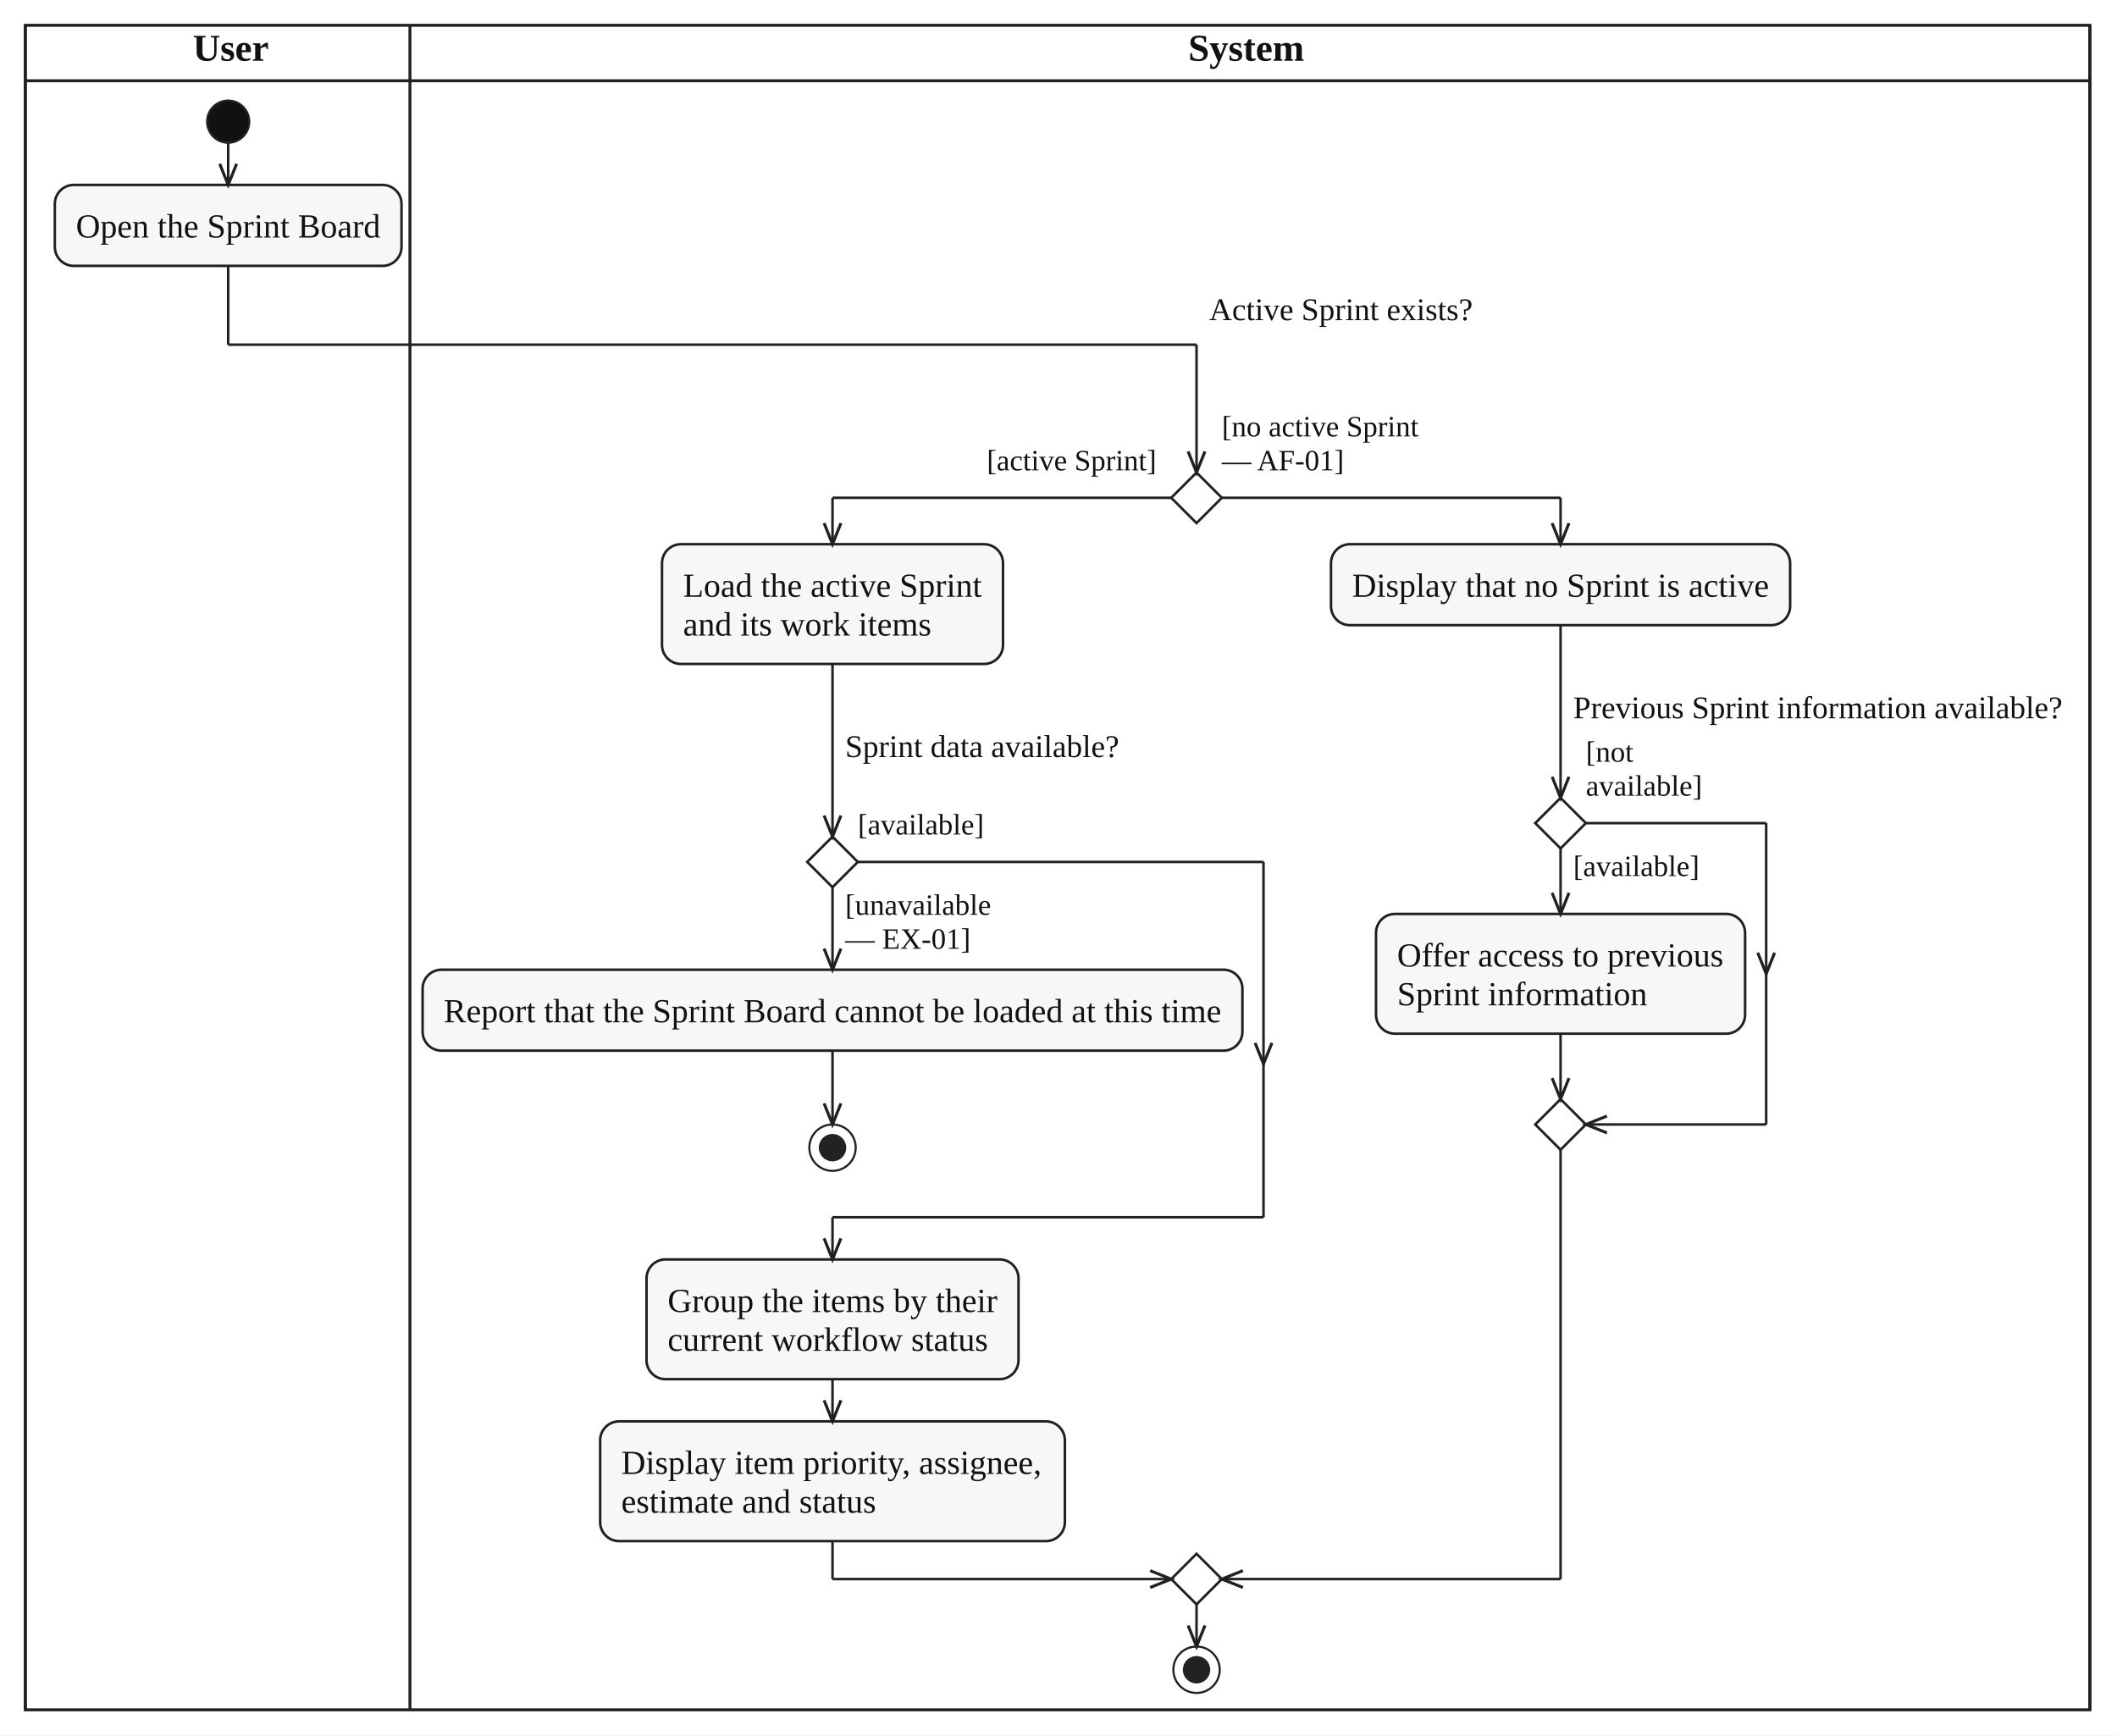
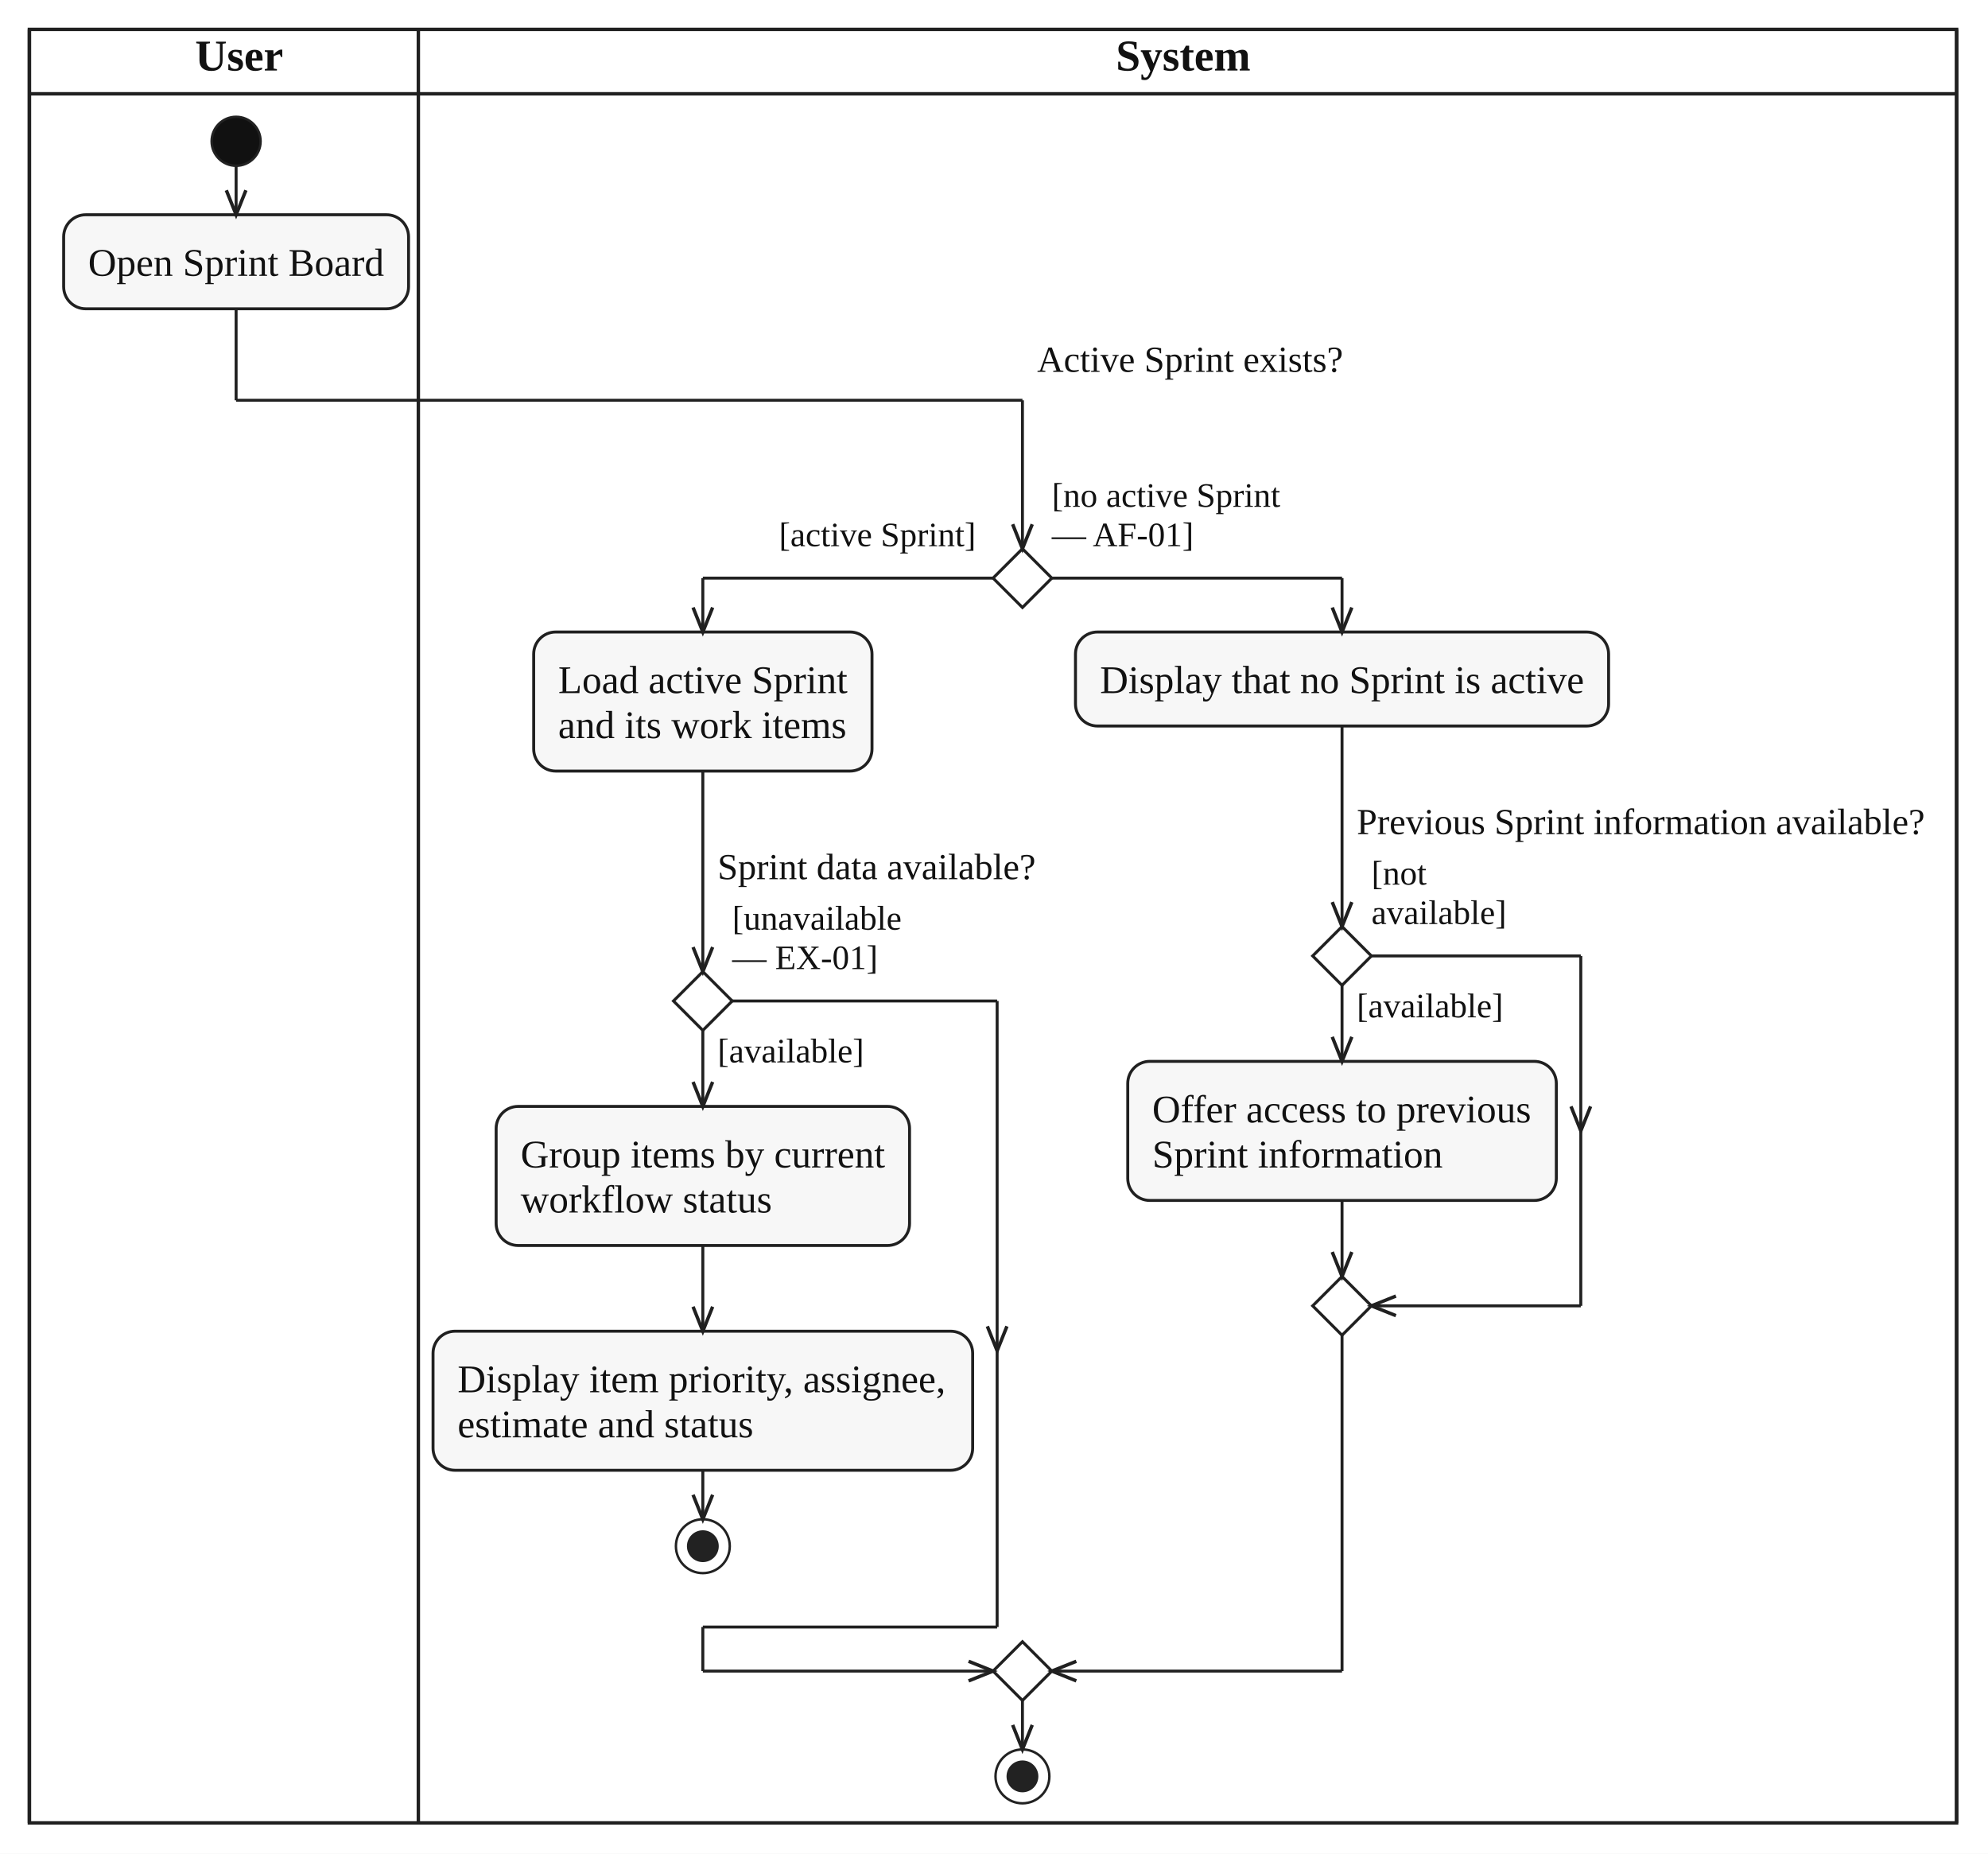
- <svg xmlns="http://www.w3.org/2000/svg" contentStyleType="text/css" height="823px" preserveAspectRatio="none" style="width:1004px;height:823px;background:#FFFFFF;" version="1.1" viewBox="-5 0.394 1004 823" width="1004px" zoomAndPan="magnify" data-pres-formatted="1">
-   <rect id="pres-background" x="-5" y="0.394" width="1004" height="823" fill="#FFFFFF" stroke="none" />
+ <svg xmlns="http://www.w3.org/2000/svg" contentStyleType="text/css" height="757px" preserveAspectRatio="none" style="width:812px;height:757px;background:#FFFFFF;" version="1.1" viewBox="-5 0.394 812 757" width="812px" zoomAndPan="magnify" data-pres-formatted="1">
+   <rect id="pres-background" x="-5" y="0.394" width="812" height="757" fill="#FFFFFF" stroke="none" />
  <defs />
  <g>
-     <rect fill="#FFFFFF" height="30.698" style="stroke:#FFFFFF;stroke-width:1.0;" width="964.383" x="15" y="12.394" />
-     <ellipse cx="103.211" cy="58.092" fill="#111111" rx="10" ry="10" style="stroke:#222222;stroke-width:1.0;" />
-     <rect fill="#F7F7F7" height="38.398" rx="9" ry="9" style="stroke:#202020;stroke-width:1.2;" width="164.422" x="21" y="88.092" />
-     <text fill="#111111" font-family="Times New Roman" font-size="16" lengthAdjust="spacing" textLength="144.422" x="31" y="113.029">Open the Sprint Board</text>
-     <line style="stroke:#202020;stroke-width:1.4;" x1="7" x2="7" y1="12.394" y2="811.254" />
-     <polygon fill="#FFFFFF" points="562.463,224.477,574.463,236.477,562.463,248.477,550.463,236.477,562.463,224.477" style="stroke:#202020;stroke-width:1.2;" />
-     <text fill="#111111" font-family="Times New Roman" font-size="15" lengthAdjust="spacing" textLength="124.981" x="568.463" y="152.239">Active Sprint exists?</text>
-     <text fill="#111111" font-family="Times New Roman" font-size="15" lengthAdjust="spacing" textLength="3.75" x="568.463" y="169.487"> </text>
-     <text fill="#111111" font-family="Times New Roman" font-size="15" lengthAdjust="spacing" textLength="3.75" x="568.463" y="186.736"> </text>
-     <text fill="#111111" font-family="Times New Roman" font-size="15" lengthAdjust="spacing" textLength="3.75" x="568.463" y="203.984"> </text>
-     <text fill="#111111" font-family="Times New Roman" font-size="15" lengthAdjust="spacing" textLength="3.75" x="568.463" y="221.233"> </text>
-     <text fill="#111111" font-family="Times New Roman" font-size="14" lengthAdjust="spacing" textLength="87.473" x="462.99" y="223.449">[active Sprint]  </text>
-     <text fill="#111111" font-family="Times New Roman" font-size="6" lengthAdjust="spacing" textLength="1.5" x="462.99" y="232.079"> </text>
-     <text fill="#111111" font-family="Times New Roman" font-size="14" lengthAdjust="spacing" textLength="100.311" x="574.463" y="207.351">  [no active Sprint</text>
-     <text fill="#111111" font-family="Times New Roman" font-size="14" lengthAdjust="spacing" textLength="65.721" x="574.463" y="223.449">  — AF-01]</text>
-     <text fill="#111111" font-family="Times New Roman" font-size="6" lengthAdjust="spacing" textLength="1.5" x="574.463" y="232.079"> </text>
-     <rect fill="#F7F7F7" height="56.797" rx="9" ry="9" style="stroke:#202020;stroke-width:1.2;" width="161.734" x="308.957" y="258.478" />
-     <text fill="#111111" font-family="Times New Roman" font-size="16" lengthAdjust="spacing" textLength="141.734" x="318.957" y="283.415">Load the active Sprint</text>
-     <text fill="#111111" font-family="Times New Roman" font-size="16" lengthAdjust="spacing" textLength="117.766" x="318.957" y="301.813">and its work items</text>
-     <rect fill="#F7F7F7" height="38.398" rx="9" ry="9" style="stroke:#202020;stroke-width:1.2;" width="388.805" x="195.422" y="460.262" />
-     <text fill="#111111" font-family="Times New Roman" font-size="16" lengthAdjust="spacing" textLength="368.805" x="205.422" y="485.199">Report that the Sprint Board cannot be loaded at this time</text>
-     <ellipse cx="389.824" cy="544.66" fill="none" rx="11" ry="11" style="stroke:#222222;stroke-width:1.0;" />
-     <ellipse cx="389.824" cy="544.66" fill="#222222" rx="6" ry="6" style="stroke:#222222;stroke-width:1.0;" />
-     <polygon fill="#FFFFFF" points="389.824,397.163,401.824,409.163,389.824,421.163,377.824,409.163,389.824,397.163" style="stroke:#202020;stroke-width:1.2;" />
-     <text fill="#111111" font-family="Times New Roman" font-size="15" lengthAdjust="spacing" textLength="129.946" x="395.824" y="359.421">Sprint data available?</text>
-     <text fill="#111111" font-family="Times New Roman" font-size="15" lengthAdjust="spacing" textLength="3.75" x="395.824" y="376.67"> </text>
-     <text fill="#111111" font-family="Times New Roman" font-size="15" lengthAdjust="spacing" textLength="3.75" x="395.824" y="393.918"> </text>
-     <text fill="#111111" font-family="Times New Roman" font-size="14" lengthAdjust="spacing" textLength="76.186" x="395.824" y="434.233">  [unavailable</text>
-     <text fill="#111111" font-family="Times New Roman" font-size="14" lengthAdjust="spacing" textLength="66.486" x="395.824" y="450.332">  — EX-01]</text>
-     <text fill="#111111" font-family="Times New Roman" font-size="6" lengthAdjust="spacing" textLength="1.5" x="395.824" y="458.962"> </text>
-     <text fill="#111111" font-family="Times New Roman" font-size="14" lengthAdjust="spacing" textLength="66.849" x="401.824" y="396.135">[available]  </text>
-     <text fill="#111111" font-family="Times New Roman" font-size="6" lengthAdjust="spacing" textLength="1.5" x="401.824" y="404.765"> </text>
-     <rect fill="#F7F7F7" height="56.797" rx="9" ry="9" style="stroke:#202020;stroke-width:1.2;" width="176.414" x="301.617" y="597.66" />
-     <text fill="#111111" font-family="Times New Roman" font-size="16" lengthAdjust="spacing" textLength="156.414" x="311.617" y="622.598">Group the items by their</text>
-     <text fill="#111111" font-family="Times New Roman" font-size="16" lengthAdjust="spacing" textLength="151.961" x="311.617" y="640.996">current workflow status</text>
-     <rect fill="#F7F7F7" height="56.797" rx="9" ry="9" style="stroke:#202020;stroke-width:1.2;" width="220.406" x="279.621" y="674.457" />
-     <text fill="#111111" font-family="Times New Roman" font-size="16" lengthAdjust="spacing" textLength="200.406" x="289.621" y="699.394">Display item priority, assignee,</text>
-     <text fill="#111111" font-family="Times New Roman" font-size="16" lengthAdjust="spacing" textLength="120.859" x="289.621" y="717.793">estimate and status</text>
-     <rect fill="#F7F7F7" height="38.398" rx="9" ry="9" style="stroke:#202020;stroke-width:1.2;" width="217.75" x="626.227" y="258.478" />
-     <text fill="#111111" font-family="Times New Roman" font-size="16" lengthAdjust="spacing" textLength="197.75" x="636.227" y="283.415">Display that no Sprint is active</text>
-     <rect fill="#F7F7F7" height="56.797" rx="9" ry="9" style="stroke:#202020;stroke-width:1.2;" width="175.047" x="647.578" y="433.814" />
-     <text fill="#111111" font-family="Times New Roman" font-size="16" lengthAdjust="spacing" textLength="155.047" x="657.578" y="458.752">Offer access to previous</text>
-     <text fill="#111111" font-family="Times New Roman" font-size="16" lengthAdjust="spacing" textLength="118.656" x="657.578" y="477.15">Sprint information</text>
-     <polygon fill="#FFFFFF" points="735.102,378.765,747.102,390.765,735.102,402.765,723.102,390.765,735.102,378.765" style="stroke:#202020;stroke-width:1.2;" />
-     <text fill="#111111" font-family="Times New Roman" font-size="15" lengthAdjust="spacing" textLength="232.031" x="741.102" y="341.023">Previous Sprint information available?</text>
-     <text fill="#111111" font-family="Times New Roman" font-size="15" lengthAdjust="spacing" textLength="3.75" x="741.102" y="358.272"> </text>
-     <text fill="#111111" font-family="Times New Roman" font-size="15" lengthAdjust="spacing" textLength="3.75" x="741.102" y="375.52"> </text>
-     <text fill="#111111" font-family="Times New Roman" font-size="14" lengthAdjust="spacing" textLength="66.849" x="741.102" y="415.835">[available]  </text>
-     <text fill="#111111" font-family="Times New Roman" font-size="6" lengthAdjust="spacing" textLength="1.5" x="741.102" y="424.465"> </text>
-     <text fill="#111111" font-family="Times New Roman" font-size="14" lengthAdjust="spacing" textLength="29.552" x="747.102" y="361.638">  [not</text>
-     <text fill="#111111" font-family="Times New Roman" font-size="14" lengthAdjust="spacing" textLength="62.187" x="747.102" y="377.736">  available]</text>
-     <text fill="#111111" font-family="Times New Roman" font-size="6" lengthAdjust="spacing" textLength="1.5" x="747.102" y="386.366"> </text>
-     <polygon fill="#FFFFFF" points="735.102,521.66,747.102,533.66,735.102,545.66,723.102,533.66,735.102,521.66" style="stroke:#202020;stroke-width:1.2;" />
-     <polygon fill="#FFFFFF" points="562.463,737.254,574.463,749.254,562.463,761.254,550.463,749.254,562.463,737.254" style="stroke:#202020;stroke-width:1.2;" />
-     <ellipse cx="562.463" cy="792.254" fill="none" rx="11" ry="11" style="stroke:#222222;stroke-width:1.0;" />
-     <ellipse cx="562.463" cy="792.254" fill="#222222" rx="6" ry="6" style="stroke:#222222;stroke-width:1.0;" />
-     <line style="stroke:#202020;stroke-width:1.4;" x1="189.422" x2="189.422" y1="12.394" y2="811.254" />
-     <line style="stroke:#202020;stroke-width:1.4;" x1="986.133" x2="986.133" y1="12.394" y2="811.254" />
-     <line style="stroke:#202020;stroke-width:1.2;" x1="103.211" x2="103.211" y1="68.092" y2="88.092" />
-     <polyline points="99.211,78.092 103.211,88.092 107.211,78.092" fill="none" stroke="#202020" stroke-width="1.4" stroke-linejoin="miter" stroke-linecap="butt" class="open-arrowhead" />
-     <line style="stroke:#202020;stroke-width:1.2;" x1="389.824" x2="389.824" y1="498.66" y2="533.66" />
-     <polyline points="385.824,523.66 389.824,533.66 393.824,523.66" fill="none" stroke="#202020" stroke-width="1.4" stroke-linejoin="miter" stroke-linecap="butt" class="open-arrowhead" />
-     <line style="stroke:#202020;stroke-width:1.2;" x1="389.824" x2="389.824" y1="421.163" y2="460.262" />
-     <polyline points="385.824,450.262 389.824,460.262 393.824,450.262" fill="none" stroke="#202020" stroke-width="1.4" stroke-linejoin="miter" stroke-linecap="butt" class="open-arrowhead" />
-     <line style="stroke:#202020;stroke-width:1.2;" x1="401.824" x2="594.227" y1="409.163" y2="409.163" />
-     <polyline points="590.227,494.961 594.227,504.961 598.227,494.961" fill="none" stroke="#202020" stroke-width="1.4" stroke-linejoin="miter" stroke-linecap="butt" class="open-arrowhead" />
-     <line style="stroke:#202020;stroke-width:1.2;" x1="594.227" x2="594.227" y1="409.163" y2="577.66" />
-     <line style="stroke:#202020;stroke-width:1.2;" x1="594.227" x2="389.824" y1="577.66" y2="577.66" />
-     <line style="stroke:#202020;stroke-width:1.2;" x1="389.824" x2="389.824" y1="577.66" y2="597.66" />
-     <polyline points="385.824,587.66 389.824,597.66 393.824,587.66" fill="none" stroke="#202020" stroke-width="1.4" stroke-linejoin="miter" stroke-linecap="butt" class="open-arrowhead" />
-     <line style="stroke:#202020;stroke-width:1.2;" x1="389.824" x2="389.824" y1="315.274" y2="397.163" />
-     <polyline points="385.824,387.163 389.824,397.163 393.824,387.163" fill="none" stroke="#202020" stroke-width="1.4" stroke-linejoin="miter" stroke-linecap="butt" class="open-arrowhead" />
-     <line style="stroke:#202020;stroke-width:1.2;" x1="389.824" x2="389.824" y1="654.457" y2="674.457" />
-     <polyline points="385.824,664.457 389.824,674.457 393.824,664.457" fill="none" stroke="#202020" stroke-width="1.4" stroke-linejoin="miter" stroke-linecap="butt" class="open-arrowhead" />
-     <line style="stroke:#202020;stroke-width:1.2;" x1="735.102" x2="735.102" y1="402.765" y2="433.814" />
-     <polyline points="731.102,423.814 735.102,433.814 739.102,423.814" fill="none" stroke="#202020" stroke-width="1.4" stroke-linejoin="miter" stroke-linecap="butt" class="open-arrowhead" />
-     <line style="stroke:#202020;stroke-width:1.2;" x1="747.102" x2="832.625" y1="390.765" y2="390.765" />
-     <polyline points="828.625,452.212 832.625,462.212 836.625,452.212" fill="none" stroke="#202020" stroke-width="1.4" stroke-linejoin="miter" stroke-linecap="butt" class="open-arrowhead" />
-     <line style="stroke:#202020;stroke-width:1.2;" x1="832.625" x2="832.625" y1="390.765" y2="533.66" />
-     <line style="stroke:#202020;stroke-width:1.2;" x1="832.625" x2="747.102" y1="533.66" y2="533.66" />
-     <polyline points="757.102,529.66 747.102,533.66 757.102,537.66" fill="none" stroke="#202020" stroke-width="1.4" stroke-linejoin="miter" stroke-linecap="butt" class="open-arrowhead" />
-     <line style="stroke:#202020;stroke-width:1.2;" x1="735.102" x2="735.102" y1="490.611" y2="521.66" />
-     <polyline points="731.102,511.66 735.102,521.66 739.102,511.66" fill="none" stroke="#202020" stroke-width="1.4" stroke-linejoin="miter" stroke-linecap="butt" class="open-arrowhead" />
-     <line style="stroke:#202020;stroke-width:1.2;" x1="735.102" x2="735.102" y1="296.876" y2="378.765" />
-     <polyline points="731.102,368.765 735.102,378.765 739.102,368.765" fill="none" stroke="#202020" stroke-width="1.4" stroke-linejoin="miter" stroke-linecap="butt" class="open-arrowhead" />
-     <line style="stroke:#202020;stroke-width:1.2;" x1="550.463" x2="389.824" y1="236.477" y2="236.477" />
-     <line style="stroke:#202020;stroke-width:1.2;" x1="389.824" x2="389.824" y1="236.477" y2="258.478" />
-     <polyline points="385.824,248.477 389.824,258.478 393.824,248.477" fill="none" stroke="#202020" stroke-width="1.4" stroke-linejoin="miter" stroke-linecap="butt" class="open-arrowhead" />
-     <line style="stroke:#202020;stroke-width:1.2;" x1="574.463" x2="735.102" y1="236.477" y2="236.477" />
-     <line style="stroke:#202020;stroke-width:1.2;" x1="735.102" x2="735.102" y1="236.477" y2="258.478" />
-     <polyline points="731.102,248.477 735.102,258.478 739.102,248.477" fill="none" stroke="#202020" stroke-width="1.4" stroke-linejoin="miter" stroke-linecap="butt" class="open-arrowhead" />
-     <line style="stroke:#202020;stroke-width:1.2;" x1="389.824" x2="389.824" y1="731.254" y2="749.254" />
-     <line style="stroke:#202020;stroke-width:1.2;" x1="389.824" x2="550.463" y1="749.254" y2="749.254" />
-     <polyline points="540.463,745.254 550.463,749.254 540.463,753.254" fill="none" stroke="#202020" stroke-width="1.4" stroke-linejoin="miter" stroke-linecap="butt" class="open-arrowhead" />
-     <line style="stroke:#202020;stroke-width:1.2;" x1="735.102" x2="735.102" y1="545.66" y2="749.254" />
-     <line style="stroke:#202020;stroke-width:1.2;" x1="735.102" x2="574.463" y1="749.254" y2="749.254" />
-     <polyline points="584.463,745.254 574.463,749.254 584.463,753.254" fill="none" stroke="#202020" stroke-width="1.4" stroke-linejoin="miter" stroke-linecap="butt" class="open-arrowhead" />
-     <line style="stroke:#202020;stroke-width:1.2;" x1="562.463" x2="562.463" y1="761.254" y2="781.254" />
-     <polyline points="558.463,771.254 562.463,781.254 566.463,771.254" fill="none" stroke="#202020" stroke-width="1.4" stroke-linejoin="miter" stroke-linecap="butt" class="open-arrowhead" />
-     <line style="stroke:#202020;stroke-width:1.2;" x1="103.211" x2="103.211" y1="126.49" y2="163.856" />
-     <line style="stroke:#202020;stroke-width:1.2;" x1="103.211" x2="562.463" y1="163.856" y2="163.856" />
-     <line style="stroke:#202020;stroke-width:1.2;" x1="562.463" x2="562.463" y1="163.856" y2="224.477" />
-     <polyline points="558.463,214.477 562.463,224.477 566.463,214.477" fill="none" stroke="#202020" stroke-width="1.4" stroke-linejoin="miter" stroke-linecap="butt" class="open-arrowhead" />
-     <text fill="#111111" font-family="Times New Roman" font-size="18" font-weight="bold" lengthAdjust="spacing" textLength="35.982" x="86.47" y="29.198">User</text>
-     <text fill="#111111" font-family="Times New Roman" font-size="7" font-weight="bold" lengthAdjust="spacing" textLength="1.75" x="81.97" y="39.627"> </text>
-     <text fill="#111111" font-family="Times New Roman" font-size="18" font-weight="bold" lengthAdjust="spacing" textLength="54.993" x="558.531" y="29.198">System</text>
-     <text fill="#111111" font-family="Times New Roman" font-size="7" font-weight="bold" lengthAdjust="spacing" textLength="1.75" x="554.031" y="39.627"> </text>
+     <rect fill="#FFFFFF" height="30.698" style="stroke:#FFFFFF;stroke-width:1.0;" width="772.438" x="15" y="12.394" />
+     <ellipse cx="91.438" cy="58.092" fill="#111111" rx="10" ry="10" style="stroke:#222222;stroke-width:1.0;" />
+     <rect fill="#F7F7F7" height="38.398" rx="9" ry="9" style="stroke:#202020;stroke-width:1.2;" width="140.875" x="21" y="88.092" />
+     <text fill="#111111" font-family="Times New Roman" font-size="16" lengthAdjust="spacing" textLength="120.875" x="31" y="113.029">Open Sprint Board</text>
+     <line style="stroke:#202020;stroke-width:1.4;" x1="7" x2="7" y1="12.394" y2="744.806" />
+     <polygon fill="#FFFFFF" points="412.617,224.477,424.617,236.477,412.617,248.477,400.617,236.477,412.617,224.477" style="stroke:#202020;stroke-width:1.2;" />
+     <text fill="#111111" font-family="Times New Roman" font-size="15" lengthAdjust="spacing" textLength="124.981" x="418.617" y="152.239">Active Sprint exists?</text>
+     <text fill="#111111" font-family="Times New Roman" font-size="15" lengthAdjust="spacing" textLength="3.75" x="418.617" y="169.487"> </text>
+     <text fill="#111111" font-family="Times New Roman" font-size="15" lengthAdjust="spacing" textLength="3.75" x="418.617" y="186.736"> </text>
+     <text fill="#111111" font-family="Times New Roman" font-size="15" lengthAdjust="spacing" textLength="3.75" x="418.617" y="203.984"> </text>
+     <text fill="#111111" font-family="Times New Roman" font-size="15" lengthAdjust="spacing" textLength="3.75" x="418.617" y="221.233"> </text>
+     <text fill="#111111" font-family="Times New Roman" font-size="14" lengthAdjust="spacing" textLength="87.473" x="313.144" y="223.449">[active Sprint]  </text>
+     <text fill="#111111" font-family="Times New Roman" font-size="6" lengthAdjust="spacing" textLength="1.5" x="313.144" y="232.079"> </text>
+     <text fill="#111111" font-family="Times New Roman" font-size="14" lengthAdjust="spacing" textLength="100.311" x="424.617" y="207.351">  [no active Sprint</text>
+     <text fill="#111111" font-family="Times New Roman" font-size="14" lengthAdjust="spacing" textLength="65.721" x="424.617" y="223.449">  — AF-01]</text>
+     <text fill="#111111" font-family="Times New Roman" font-size="6" lengthAdjust="spacing" textLength="1.5" x="424.617" y="232.079"> </text>
+     <rect fill="#F7F7F7" height="56.797" rx="9" ry="9" style="stroke:#202020;stroke-width:1.2;" width="138.188" x="212.984" y="258.478" />
+     <text fill="#111111" font-family="Times New Roman" font-size="16" lengthAdjust="spacing" textLength="118.188" x="222.984" y="283.415">Load active Sprint</text>
+     <text fill="#111111" font-family="Times New Roman" font-size="16" lengthAdjust="spacing" textLength="117.766" x="222.984" y="301.813">and its work items</text>
+     <rect fill="#F7F7F7" height="56.797" rx="9" ry="9" style="stroke:#202020;stroke-width:1.2;" width="168.852" x="197.652" y="452.212" />
+     <text fill="#111111" font-family="Times New Roman" font-size="16" lengthAdjust="spacing" textLength="148.852" x="207.652" y="477.15">Group items by current</text>
+     <text fill="#111111" font-family="Times New Roman" font-size="16" lengthAdjust="spacing" textLength="102.656" x="207.652" y="495.548">workflow status</text>
+     <rect fill="#F7F7F7" height="56.797" rx="9" ry="9" style="stroke:#202020;stroke-width:1.2;" width="220.406" x="171.875" y="544.009" />
+     <text fill="#111111" font-family="Times New Roman" font-size="16" lengthAdjust="spacing" textLength="200.406" x="181.875" y="568.947">Display item priority, assignee,</text>
+     <text fill="#111111" font-family="Times New Roman" font-size="16" lengthAdjust="spacing" textLength="120.859" x="181.875" y="587.345">estimate and status</text>
+     <ellipse cx="282.078" cy="631.806" fill="none" rx="11" ry="11" style="stroke:#222222;stroke-width:1.0;" />
+     <ellipse cx="282.078" cy="631.806" fill="#222222" rx="6" ry="6" style="stroke:#222222;stroke-width:1.0;" />
+     <polygon fill="#FFFFFF" points="282.078,397.163,294.078,409.163,282.078,421.163,270.078,409.163,282.078,397.163" style="stroke:#202020;stroke-width:1.2;" />
+     <text fill="#111111" font-family="Times New Roman" font-size="15" lengthAdjust="spacing" textLength="129.946" x="288.078" y="359.421">Sprint data available?</text>
+     <text fill="#111111" font-family="Times New Roman" font-size="15" lengthAdjust="spacing" textLength="3.75" x="288.078" y="376.67"> </text>
+     <text fill="#111111" font-family="Times New Roman" font-size="15" lengthAdjust="spacing" textLength="3.75" x="288.078" y="393.918"> </text>
+     <text fill="#111111" font-family="Times New Roman" font-size="14" lengthAdjust="spacing" textLength="66.849" x="288.078" y="434.233">[available]  </text>
+     <text fill="#111111" font-family="Times New Roman" font-size="6" lengthAdjust="spacing" textLength="1.5" x="288.078" y="442.863"> </text>
+     <text fill="#111111" font-family="Times New Roman" font-size="14" lengthAdjust="spacing" textLength="76.186" x="294.078" y="380.036">  [unavailable</text>
+     <text fill="#111111" font-family="Times New Roman" font-size="14" lengthAdjust="spacing" textLength="66.486" x="294.078" y="396.135">  — EX-01]</text>
+     <text fill="#111111" font-family="Times New Roman" font-size="6" lengthAdjust="spacing" textLength="1.5" x="294.078" y="404.765"> </text>
+     <rect fill="#F7F7F7" height="38.398" rx="9" ry="9" style="stroke:#202020;stroke-width:1.2;" width="217.75" x="434.281" y="258.478" />
+     <text fill="#111111" font-family="Times New Roman" font-size="16" lengthAdjust="spacing" textLength="197.75" x="444.281" y="283.415">Display that no Sprint is active</text>
+     <rect fill="#F7F7F7" height="56.797" rx="9" ry="9" style="stroke:#202020;stroke-width:1.2;" width="175.047" x="455.633" y="433.814" />
+     <text fill="#111111" font-family="Times New Roman" font-size="16" lengthAdjust="spacing" textLength="155.047" x="465.633" y="458.752">Offer access to previous</text>
+     <text fill="#111111" font-family="Times New Roman" font-size="16" lengthAdjust="spacing" textLength="118.656" x="465.633" y="477.15">Sprint information</text>
+     <polygon fill="#FFFFFF" points="543.156,378.765,555.156,390.765,543.156,402.765,531.156,390.765,543.156,378.765" style="stroke:#202020;stroke-width:1.2;" />
+     <text fill="#111111" font-family="Times New Roman" font-size="15" lengthAdjust="spacing" textLength="232.031" x="549.156" y="341.023">Previous Sprint information available?</text>
+     <text fill="#111111" font-family="Times New Roman" font-size="15" lengthAdjust="spacing" textLength="3.75" x="549.156" y="358.272"> </text>
+     <text fill="#111111" font-family="Times New Roman" font-size="15" lengthAdjust="spacing" textLength="3.75" x="549.156" y="375.52"> </text>
+     <text fill="#111111" font-family="Times New Roman" font-size="14" lengthAdjust="spacing" textLength="66.849" x="549.156" y="415.835">[available]  </text>
+     <text fill="#111111" font-family="Times New Roman" font-size="6" lengthAdjust="spacing" textLength="1.5" x="549.156" y="424.465"> </text>
+     <text fill="#111111" font-family="Times New Roman" font-size="14" lengthAdjust="spacing" textLength="29.552" x="555.156" y="361.638">  [not</text>
+     <text fill="#111111" font-family="Times New Roman" font-size="14" lengthAdjust="spacing" textLength="62.187" x="555.156" y="377.736">  available]</text>
+     <text fill="#111111" font-family="Times New Roman" font-size="6" lengthAdjust="spacing" textLength="1.5" x="555.156" y="386.366"> </text>
+     <polygon fill="#FFFFFF" points="543.156,521.66,555.156,533.66,543.156,545.66,531.156,533.66,543.156,521.66" style="stroke:#202020;stroke-width:1.2;" />
+     <polygon fill="#FFFFFF" points="412.617,670.806,424.617,682.806,412.617,694.806,400.617,682.806,412.617,670.806" style="stroke:#202020;stroke-width:1.2;" />
+     <ellipse cx="412.617" cy="725.806" fill="none" rx="11" ry="11" style="stroke:#222222;stroke-width:1.0;" />
+     <ellipse cx="412.617" cy="725.806" fill="#222222" rx="6" ry="6" style="stroke:#222222;stroke-width:1.0;" />
+     <line style="stroke:#202020;stroke-width:1.4;" x1="165.875" x2="165.875" y1="12.394" y2="744.806" />
+     <line style="stroke:#202020;stroke-width:1.4;" x1="794.188" x2="794.188" y1="12.394" y2="744.806" />
+     <line style="stroke:#202020;stroke-width:1.2;" x1="91.438" x2="91.438" y1="68.092" y2="88.092" />
+     <polyline points="87.438,78.092 91.438,88.092 95.438,78.092" fill="none" stroke="#202020" stroke-width="1.4" stroke-linejoin="miter" stroke-linecap="butt" class="open-arrowhead" />
+     <line style="stroke:#202020;stroke-width:1.2;" x1="282.078" x2="282.078" y1="509.009" y2="544.009" />
+     <polyline points="278.078,534.009 282.078,544.009 286.078,534.009" fill="none" stroke="#202020" stroke-width="1.4" stroke-linejoin="miter" stroke-linecap="butt" class="open-arrowhead" />
+     <line style="stroke:#202020;stroke-width:1.2;" x1="282.078" x2="282.078" y1="600.806" y2="620.806" />
+     <polyline points="278.078,610.806 282.078,620.806 286.078,610.806" fill="none" stroke="#202020" stroke-width="1.4" stroke-linejoin="miter" stroke-linecap="butt" class="open-arrowhead" />
+     <line style="stroke:#202020;stroke-width:1.2;" x1="282.078" x2="282.078" y1="421.163" y2="452.212" />
+     <polyline points="278.078,442.212 282.078,452.212 286.078,442.212" fill="none" stroke="#202020" stroke-width="1.4" stroke-linejoin="miter" stroke-linecap="butt" class="open-arrowhead" />
+     <line style="stroke:#202020;stroke-width:1.2;" x1="294.078" x2="402.281" y1="409.163" y2="409.163" />
+     <polyline points="398.281,542.009 402.281,552.009 406.281,542.009" fill="none" stroke="#202020" stroke-width="1.4" stroke-linejoin="miter" stroke-linecap="butt" class="open-arrowhead" />
+     <line style="stroke:#202020;stroke-width:1.2;" x1="402.281" x2="402.281" y1="409.163" y2="664.806" />
+     <line style="stroke:#202020;stroke-width:1.2;" x1="402.281" x2="282.078" y1="664.806" y2="664.806" />
+     <line style="stroke:#202020;stroke-width:1.2;" x1="282.078" x2="282.078" y1="664.806" y2="682.806" />
+     <line style="stroke:#202020;stroke-width:1.2;" x1="282.078" x2="400.617" y1="682.806" y2="682.806" />
+     <polyline points="390.617,678.806 400.617,682.806 390.617,686.806" fill="none" stroke="#202020" stroke-width="1.4" stroke-linejoin="miter" stroke-linecap="butt" class="open-arrowhead" />
+     <line style="stroke:#202020;stroke-width:1.2;" x1="282.078" x2="282.078" y1="315.274" y2="397.163" />
+     <polyline points="278.078,387.163 282.078,397.163 286.078,387.163" fill="none" stroke="#202020" stroke-width="1.4" stroke-linejoin="miter" stroke-linecap="butt" class="open-arrowhead" />
+     <line style="stroke:#202020;stroke-width:1.2;" x1="543.156" x2="543.156" y1="402.765" y2="433.814" />
+     <polyline points="539.156,423.814 543.156,433.814 547.156,423.814" fill="none" stroke="#202020" stroke-width="1.4" stroke-linejoin="miter" stroke-linecap="butt" class="open-arrowhead" />
+     <line style="stroke:#202020;stroke-width:1.2;" x1="555.156" x2="640.68" y1="390.765" y2="390.765" />
+     <polyline points="636.68,452.212 640.68,462.212 644.68,452.212" fill="none" stroke="#202020" stroke-width="1.4" stroke-linejoin="miter" stroke-linecap="butt" class="open-arrowhead" />
+     <line style="stroke:#202020;stroke-width:1.2;" x1="640.68" x2="640.68" y1="390.765" y2="533.66" />
+     <line style="stroke:#202020;stroke-width:1.2;" x1="640.68" x2="555.156" y1="533.66" y2="533.66" />
+     <polyline points="565.156,529.66 555.156,533.66 565.156,537.66" fill="none" stroke="#202020" stroke-width="1.4" stroke-linejoin="miter" stroke-linecap="butt" class="open-arrowhead" />
+     <line style="stroke:#202020;stroke-width:1.2;" x1="543.156" x2="543.156" y1="490.611" y2="521.66" />
+     <polyline points="539.156,511.66 543.156,521.66 547.156,511.66" fill="none" stroke="#202020" stroke-width="1.4" stroke-linejoin="miter" stroke-linecap="butt" class="open-arrowhead" />
+     <line style="stroke:#202020;stroke-width:1.2;" x1="543.156" x2="543.156" y1="296.876" y2="378.765" />
+     <polyline points="539.156,368.765 543.156,378.765 547.156,368.765" fill="none" stroke="#202020" stroke-width="1.4" stroke-linejoin="miter" stroke-linecap="butt" class="open-arrowhead" />
+     <line style="stroke:#202020;stroke-width:1.2;" x1="400.617" x2="282.078" y1="236.477" y2="236.477" />
+     <line style="stroke:#202020;stroke-width:1.2;" x1="282.078" x2="282.078" y1="236.477" y2="258.478" />
+     <polyline points="278.078,248.477 282.078,258.478 286.078,248.477" fill="none" stroke="#202020" stroke-width="1.4" stroke-linejoin="miter" stroke-linecap="butt" class="open-arrowhead" />
+     <line style="stroke:#202020;stroke-width:1.2;" x1="424.617" x2="543.156" y1="236.477" y2="236.477" />
+     <line style="stroke:#202020;stroke-width:1.2;" x1="543.156" x2="543.156" y1="236.477" y2="258.478" />
+     <polyline points="539.156,248.477 543.156,258.478 547.156,248.477" fill="none" stroke="#202020" stroke-width="1.4" stroke-linejoin="miter" stroke-linecap="butt" class="open-arrowhead" />
+     <line style="stroke:#202020;stroke-width:1.2;" x1="543.156" x2="543.156" y1="545.66" y2="682.806" />
+     <line style="stroke:#202020;stroke-width:1.2;" x1="543.156" x2="424.617" y1="682.806" y2="682.806" />
+     <polyline points="434.617,678.806 424.617,682.806 434.617,686.806" fill="none" stroke="#202020" stroke-width="1.4" stroke-linejoin="miter" stroke-linecap="butt" class="open-arrowhead" />
+     <line style="stroke:#202020;stroke-width:1.2;" x1="412.617" x2="412.617" y1="694.806" y2="714.806" />
+     <polyline points="408.617,704.806 412.617,714.806 416.617,704.806" fill="none" stroke="#202020" stroke-width="1.4" stroke-linejoin="miter" stroke-linecap="butt" class="open-arrowhead" />
+     <line style="stroke:#202020;stroke-width:1.2;" x1="91.438" x2="91.438" y1="126.49" y2="163.856" />
+     <line style="stroke:#202020;stroke-width:1.2;" x1="91.438" x2="412.617" y1="163.856" y2="163.856" />
+     <line style="stroke:#202020;stroke-width:1.2;" x1="412.617" x2="412.617" y1="163.856" y2="224.477" />
+     <polyline points="408.617,214.477 412.617,224.477 416.617,214.477" fill="none" stroke="#202020" stroke-width="1.4" stroke-linejoin="miter" stroke-linecap="butt" class="open-arrowhead" />
+     <text fill="#111111" font-family="Times New Roman" font-size="18" font-weight="bold" lengthAdjust="spacing" textLength="35.982" x="74.696" y="29.198">User</text>
+     <text fill="#111111" font-family="Times New Roman" font-size="7" font-weight="bold" lengthAdjust="spacing" textLength="1.75" x="70.196" y="39.627"> </text>
+     <text fill="#111111" font-family="Times New Roman" font-size="18" font-weight="bold" lengthAdjust="spacing" textLength="54.993" x="450.785" y="29.198">System</text>
+     <text fill="#111111" font-family="Times New Roman" font-size="7" font-weight="bold" lengthAdjust="spacing" textLength="1.75" x="446.285" y="39.627"> </text>
  </g>
  <g id="pres-frame" fill="none" stroke="#202020" stroke-width="1.4">
-     <rect x="7" y="12.394" width="979.133" height="798.86" />
-     <line x1="7" x2="986.133" y1="38.698" y2="38.698" />
+     <rect x="7" y="12.394" width="787.188" height="732.413" />
+     <line x1="7" x2="794.188" y1="38.698" y2="38.698" />
  </g>
</svg>
